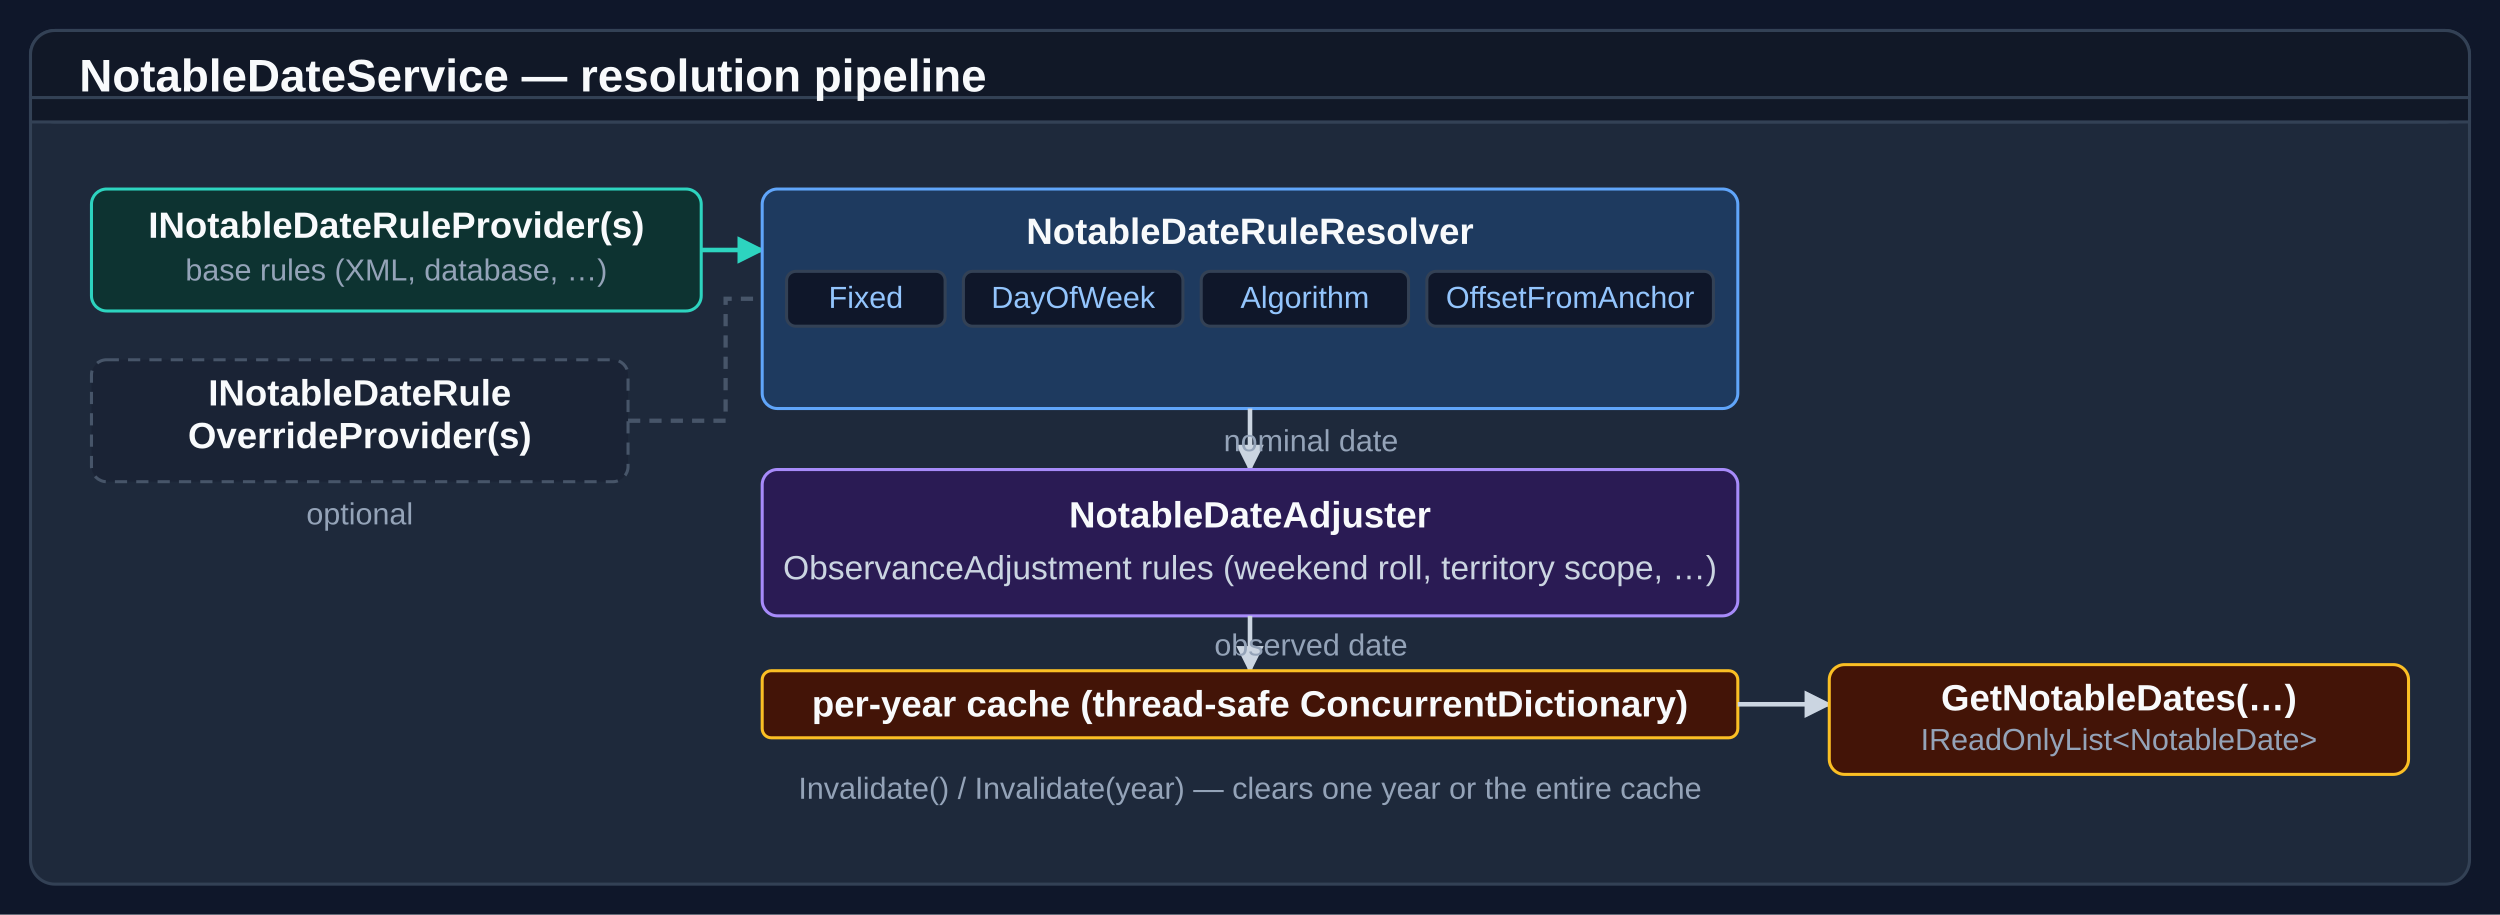
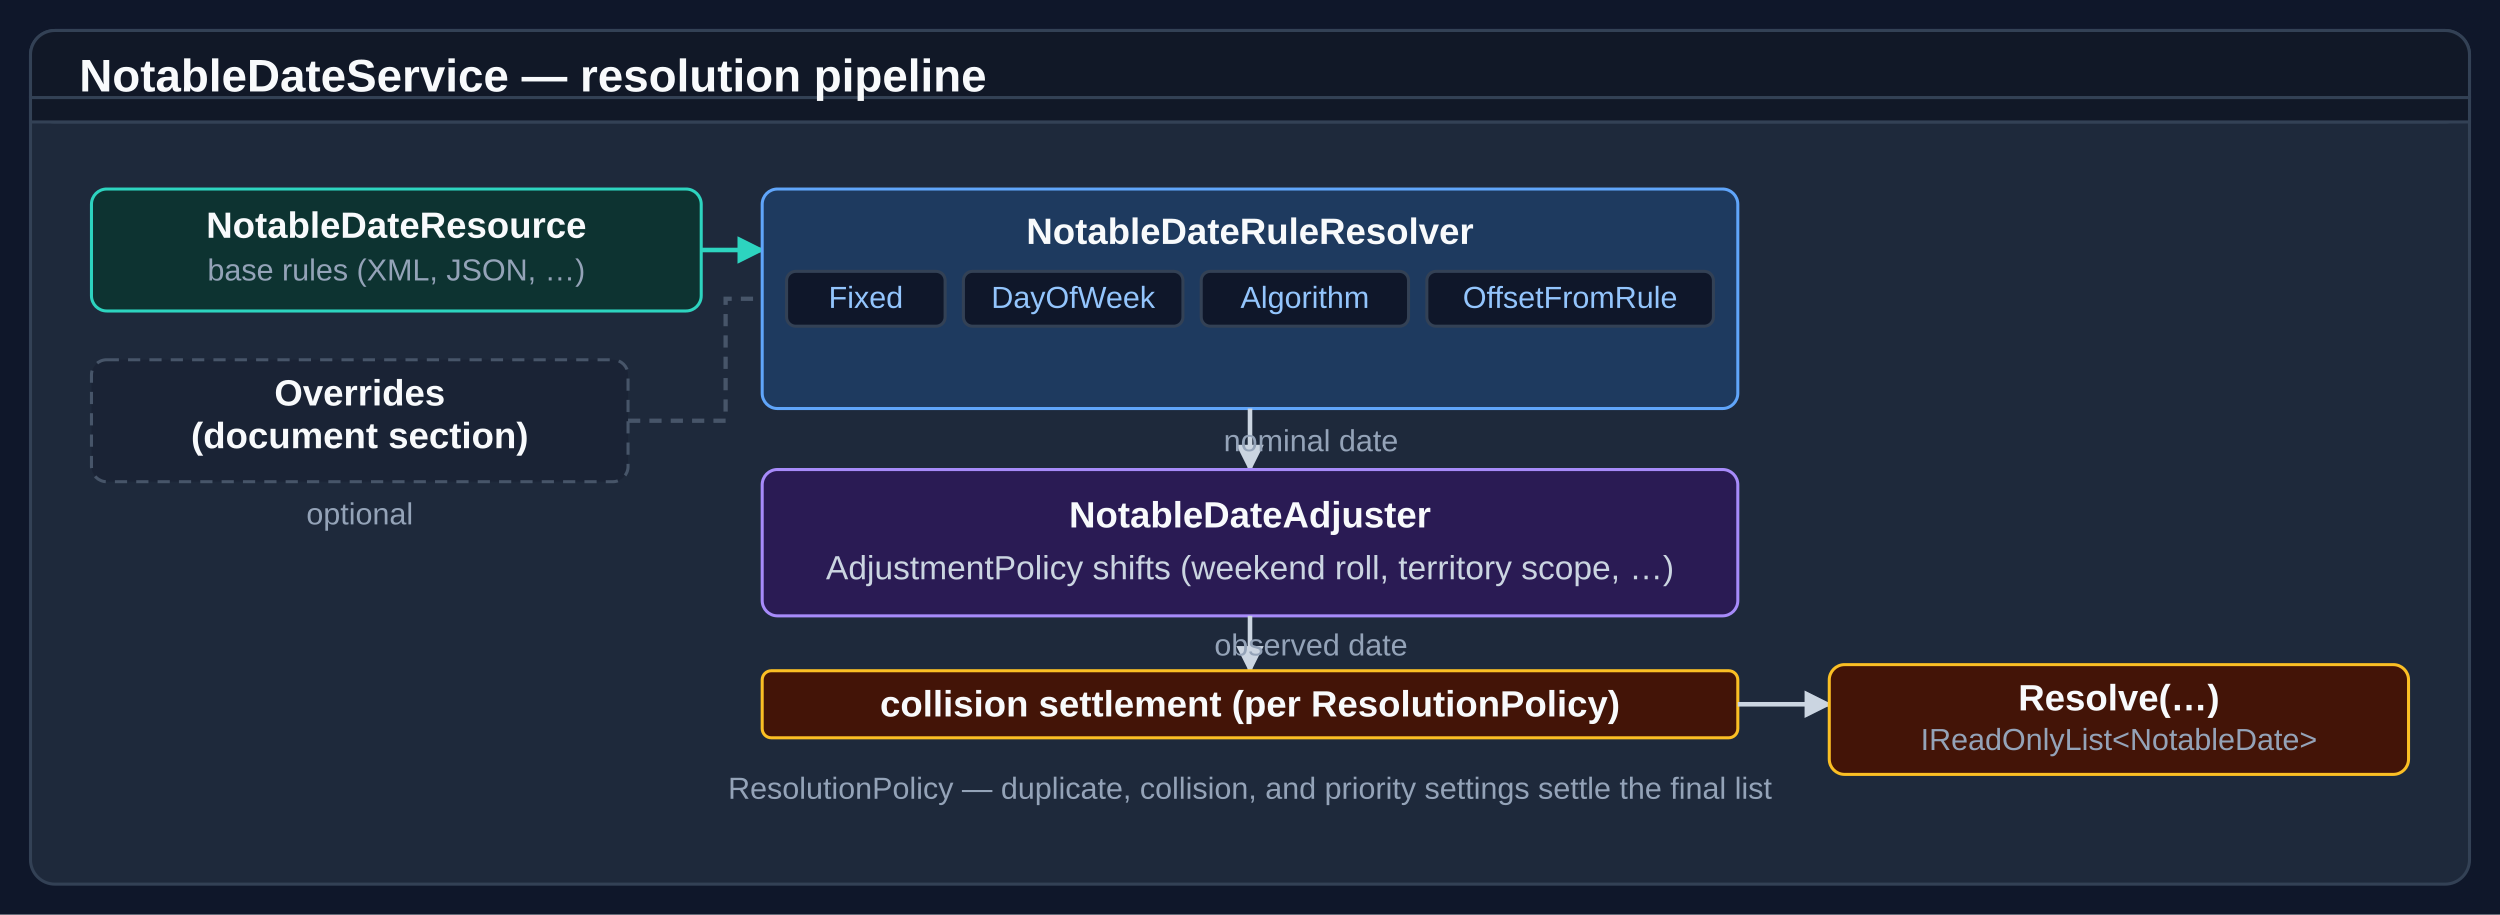
<svg xmlns="http://www.w3.org/2000/svg" viewBox="0 0 820 300" role="img" aria-labelledby="cp-t cp-d">
  <defs>
    <style>
      .bg   { fill: #0F172A; }
      .pan  { fill: #1E293B; stroke: #334155; stroke-width: 1; }
      .hdr  { fill: #111827; stroke: #334155; stroke-width: 1; }
      .ttl  { fill: #F8FAFC; font: 700 15px/1 "Segoe UI",Arial,sans-serif; }
      .lbl  { fill: #F8FAFC; font: 700 12px/1 "Segoe UI",Arial,sans-serif; text-anchor: middle; }
      .sub  { fill: #CBD5E1; font: 400 11px/1 "Segoe UI",Arial,sans-serif; text-anchor: middle; }
      .mut  { fill: #94A3B8; font: 400 10px/1 "Segoe UI",Arial,sans-serif; text-anchor: middle; }
      .inp  { fill: #0D3331; stroke: #2DD4BF; stroke-width: 1; }
      .inp-d{ fill: #1A2335; stroke: #475569; stroke-width: 1; stroke-dasharray: 4 3; }
      .rsv  { fill: #1E3A5F; stroke: #60A5FA; stroke-width: 1; }
      .adj  { fill: #2A1B54; stroke: #A78BFA; stroke-width: 1; }
      .cch  { fill: #431407; stroke: #FBBF24; stroke-width: 1; }
      .bdg  { fill: #0F172A; stroke: #334155; stroke-width: 1; }
      .bdg-t{ fill: #93C5FD; font: 400 10px/1 "Segoe UI",Arial,sans-serif; text-anchor: middle; }
      .w    { stroke: #CBD5E1; stroke-width: 1.5; fill: none; }
      .wt   { stroke: #2DD4BF; stroke-width: 1.5; fill: none; }
      .wm   { stroke: #475569; stroke-width: 1.4; fill: none; stroke-dasharray: 4 3; }
    </style>
    <marker id="a" viewBox="0 0 10 10" refX="9" refY="5" markerWidth="6" markerHeight="6" orient="auto-start-reverse">
      <path d="M0,0 L10,5 L0,10 Z" fill="#CBD5E1" />
    </marker>
    <marker id="at" viewBox="0 0 10 10" refX="9" refY="5" markerWidth="6" markerHeight="6" orient="auto-start-reverse">
      <path d="M0,0 L10,5 L0,10 Z" fill="#2DD4BF" />
    </marker>
  </defs>
  <rect class="bg" width="820" height="300" />
  <g transform="translate(10 10)">
    <rect class="pan" width="800" height="280" rx="8" />
    <rect class="hdr" width="800" height="30" rx="8" />
    <rect class="hdr" y="22" width="800" height="8" />
    <text class="ttl" x="16" y="20">NotableDateService — resolution pipeline</text>
    <g transform="translate(20 52)">
      <rect class="inp" width="200" height="40" rx="5" />
-       <text class="lbl" fill="#2DD4BF" x="100" y="16">INotableDateRuleProvider(s)</text>
-       <text class="mut" x="100" y="30">base rules (XML, database, …)</text>
+       <text class="lbl" fill="#2DD4BF" x="100" y="16">NotableDateResource</text>
+       <text class="mut" x="100" y="30">base rules (XML, JSON, …)</text>
    </g>
    <g transform="translate(20 108)">
      <rect class="inp-d" width="176" height="40" rx="5" />
-       <text class="lbl" fill="#94A3B8" x="88" y="15">INotableDateRule</text>
-       <text class="lbl" fill="#94A3B8" x="88" y="29">OverrideProvider(s)</text>
+       <text class="lbl" fill="#94A3B8" x="88" y="15">Overrides</text>
+       <text class="lbl" fill="#94A3B8" x="88" y="29">(document section)</text>
    </g>
    <text class="mut" x="108" y="162">optional</text>
    <path class="wt" d="M 220 72 L 240 72" marker-end="url(#at)" />
    <path class="wm" d="M 196 128 L 228 128 L 228 88 L 240 88" />
    <g transform="translate(240 52)">
      <rect class="rsv" width="320" height="72" rx="5" />
      <text class="lbl" x="160" y="18">NotableDateRuleResolver</text>
      <rect class="bdg" x="8" y="27" width="52" height="18" rx="3" />
      <text class="bdg-t" x="34" y="39">Fixed</text>
      <rect class="bdg" x="66" y="27" width="72" height="18" rx="3" />
      <text class="bdg-t" x="102" y="39">DayOfWeek</text>
      <rect class="bdg" x="144" y="27" width="68" height="18" rx="3" />
      <text class="bdg-t" x="178" y="39">Algorithm</text>
      <rect class="bdg" x="218" y="27" width="94" height="18" rx="3" />
-       <text class="bdg-t" x="265" y="39">OffsetFromAnchor</text>
+       <text class="bdg-t" x="265" y="39">OffsetFromRule</text>
    </g>
    <line class="w" x1="400" y1="124" x2="400" y2="144" marker-end="url(#a)" />
    <text class="mut" x="420" y="138" text-anchor="start">nominal date</text>
    <g transform="translate(240 144)">
      <rect class="adj" width="320" height="48" rx="5" />
      <text class="lbl" x="160" y="19">NotableDateAdjuster</text>
-       <text class="sub" x="160" y="36">ObservanceAdjustment rules (weekend roll, territory scope, …)</text>
+       <text class="sub" x="160" y="36">AdjustmentPolicy shifts (weekend roll, territory scope, …)</text>
    </g>
    <line class="w" x1="400" y1="192" x2="400" y2="210" marker-end="url(#a)" />
    <text class="mut" x="420" y="205" text-anchor="start">observed date</text>
    <g transform="translate(240 210)">
      <rect class="cch" width="320" height="22" rx="3" />
-       <text class="lbl" fill="#FBBF24" x="160" y="15" font-size="11">per-year cache  (thread-safe ConcurrentDictionary)</text>
+       <text class="lbl" fill="#FBBF24" x="160" y="15" font-size="11">collision settlement  (per ResolutionPolicy)</text>
    </g>
    <line class="w" x1="560" y1="221" x2="590" y2="221" marker-end="url(#a)" />
    <g transform="translate(590 208)">
      <rect class="cch" width="190" height="36" rx="5" />
-       <text class="lbl" fill="#FBBF24" x="95" y="15">GetNotableDates(…)</text>
+       <text class="lbl" fill="#FBBF24" x="95" y="15">Resolve(…)</text>
      <text class="mut" x="95" y="28">IReadOnlyList&lt;NotableDate&gt;</text>
    </g>
-     <text class="mut" x="400" y="252" text-anchor="middle">Invalidate() / Invalidate(year) — clears one year or the entire cache</text>
+     <text class="mut" x="400" y="252" text-anchor="middle">ResolutionPolicy — duplicate, collision, and priority settings settle the final list</text>
  </g>
</svg>
